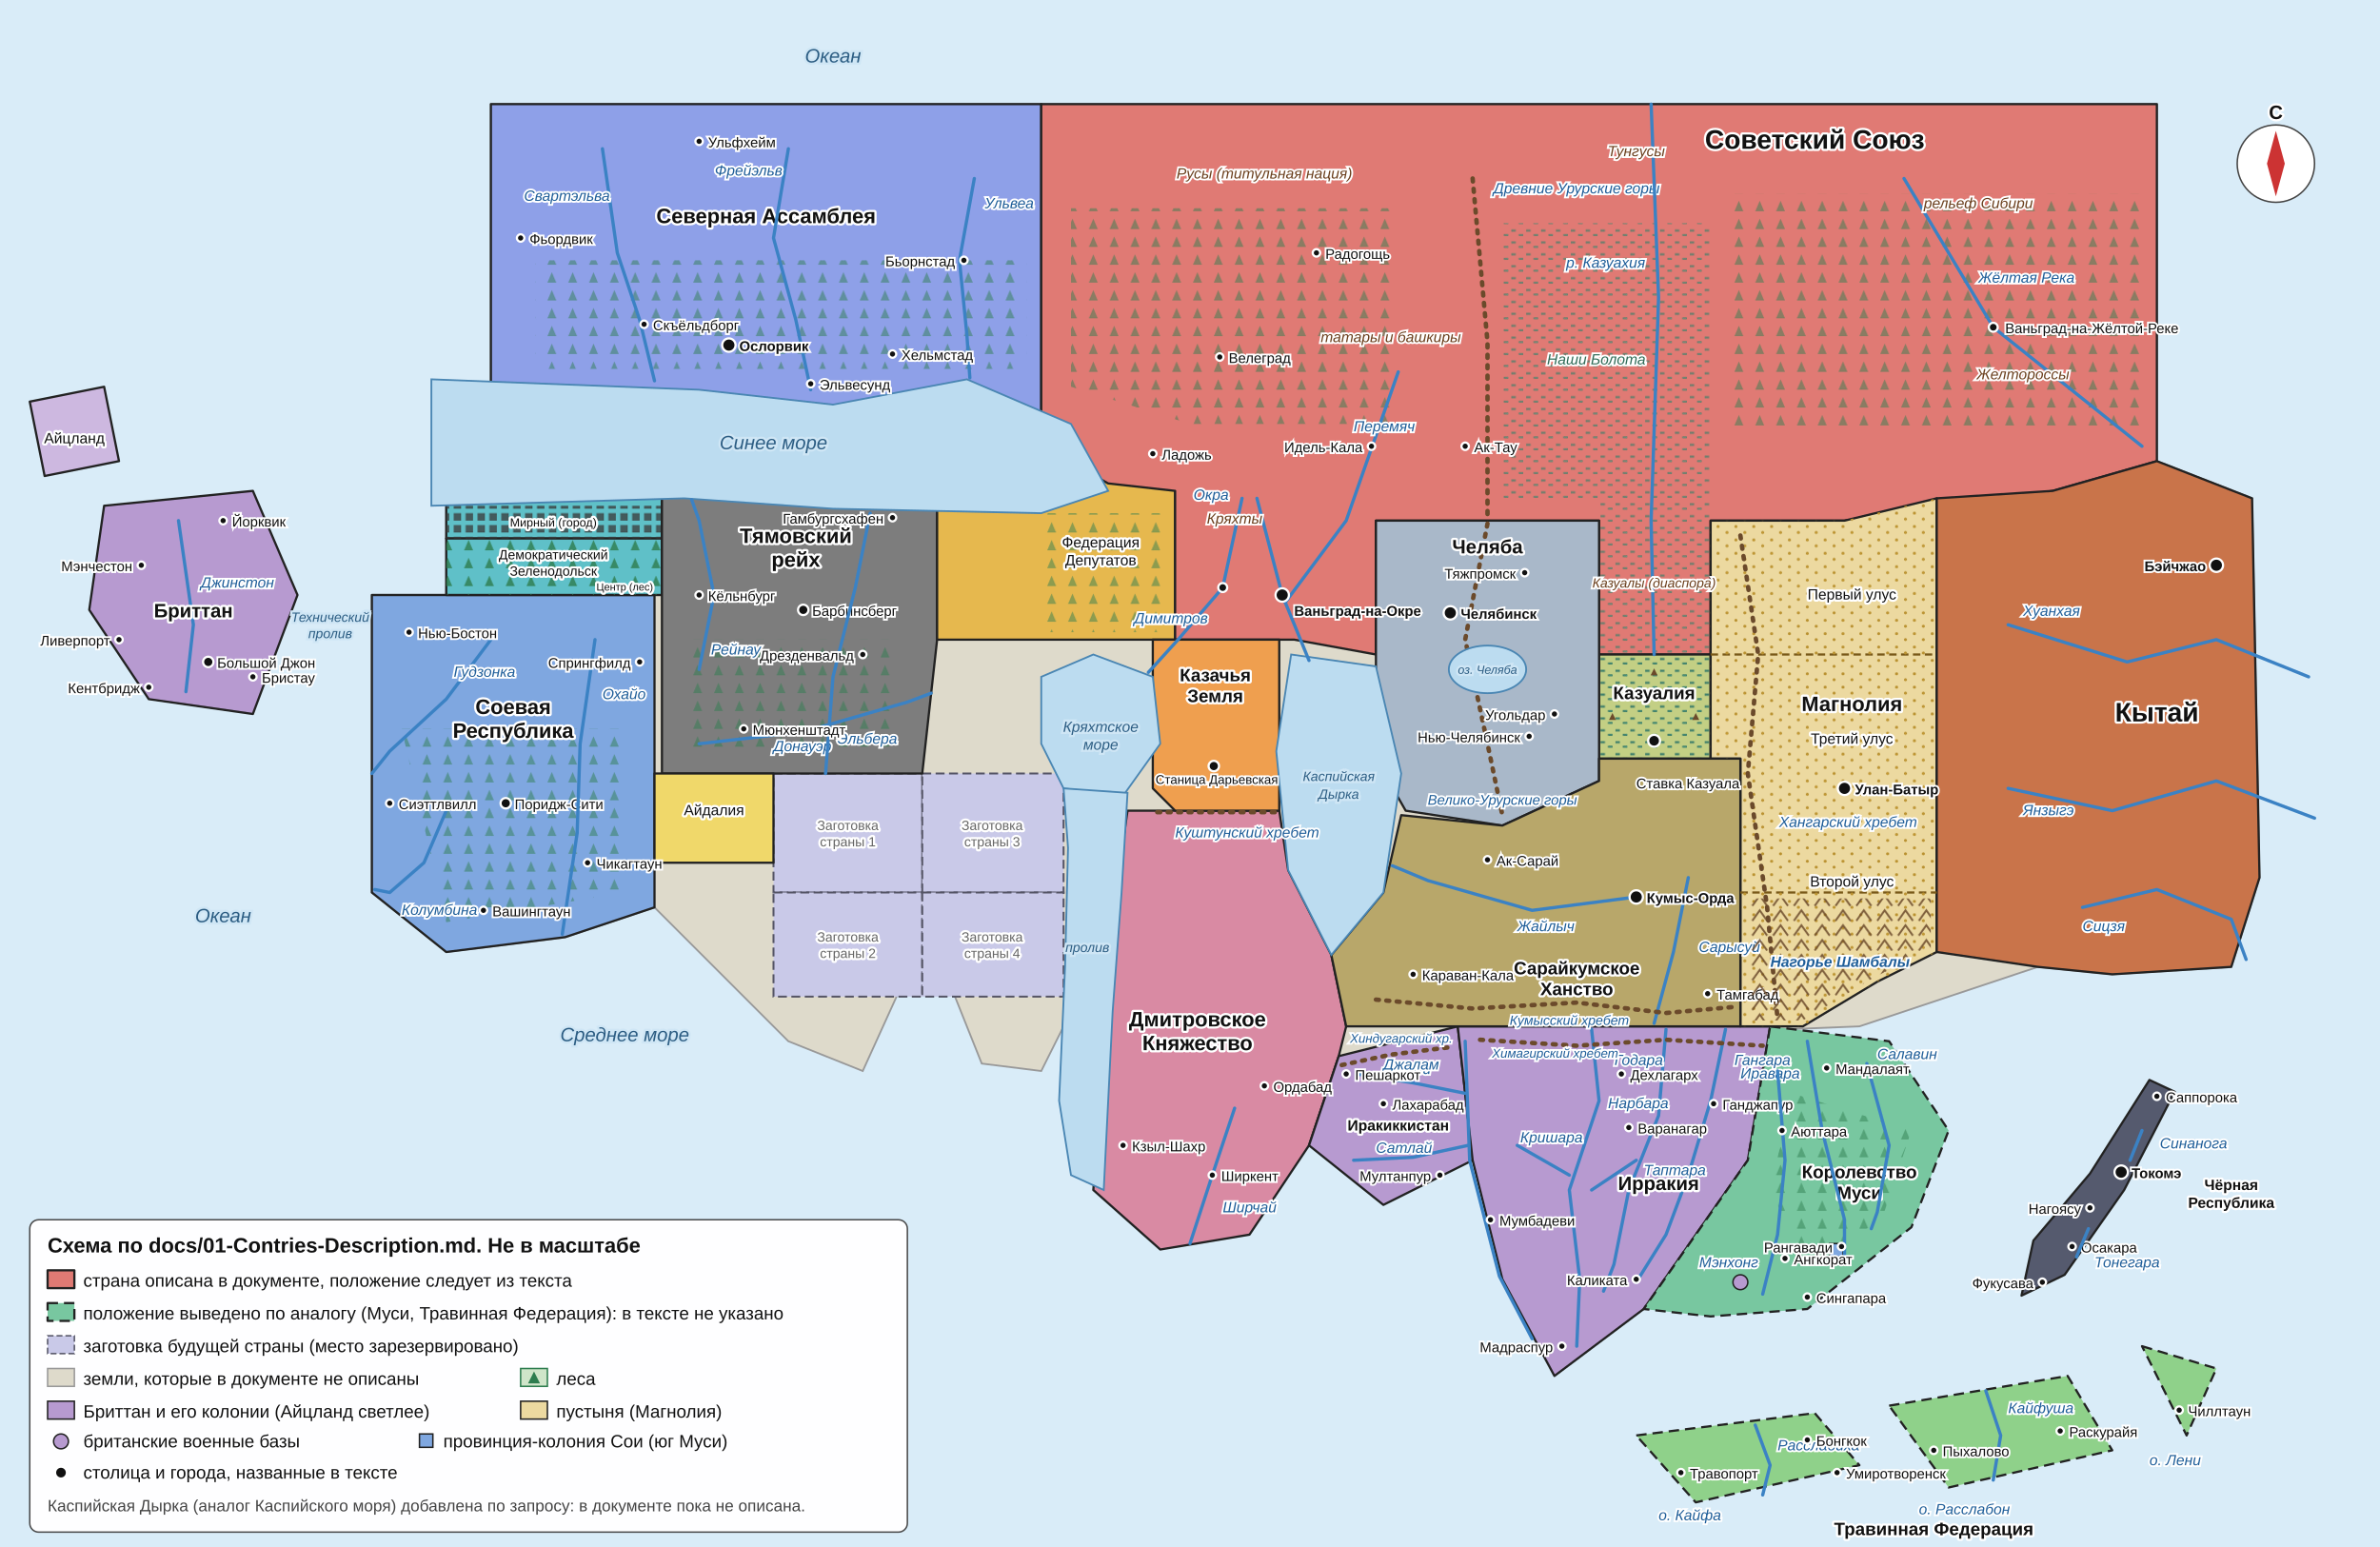
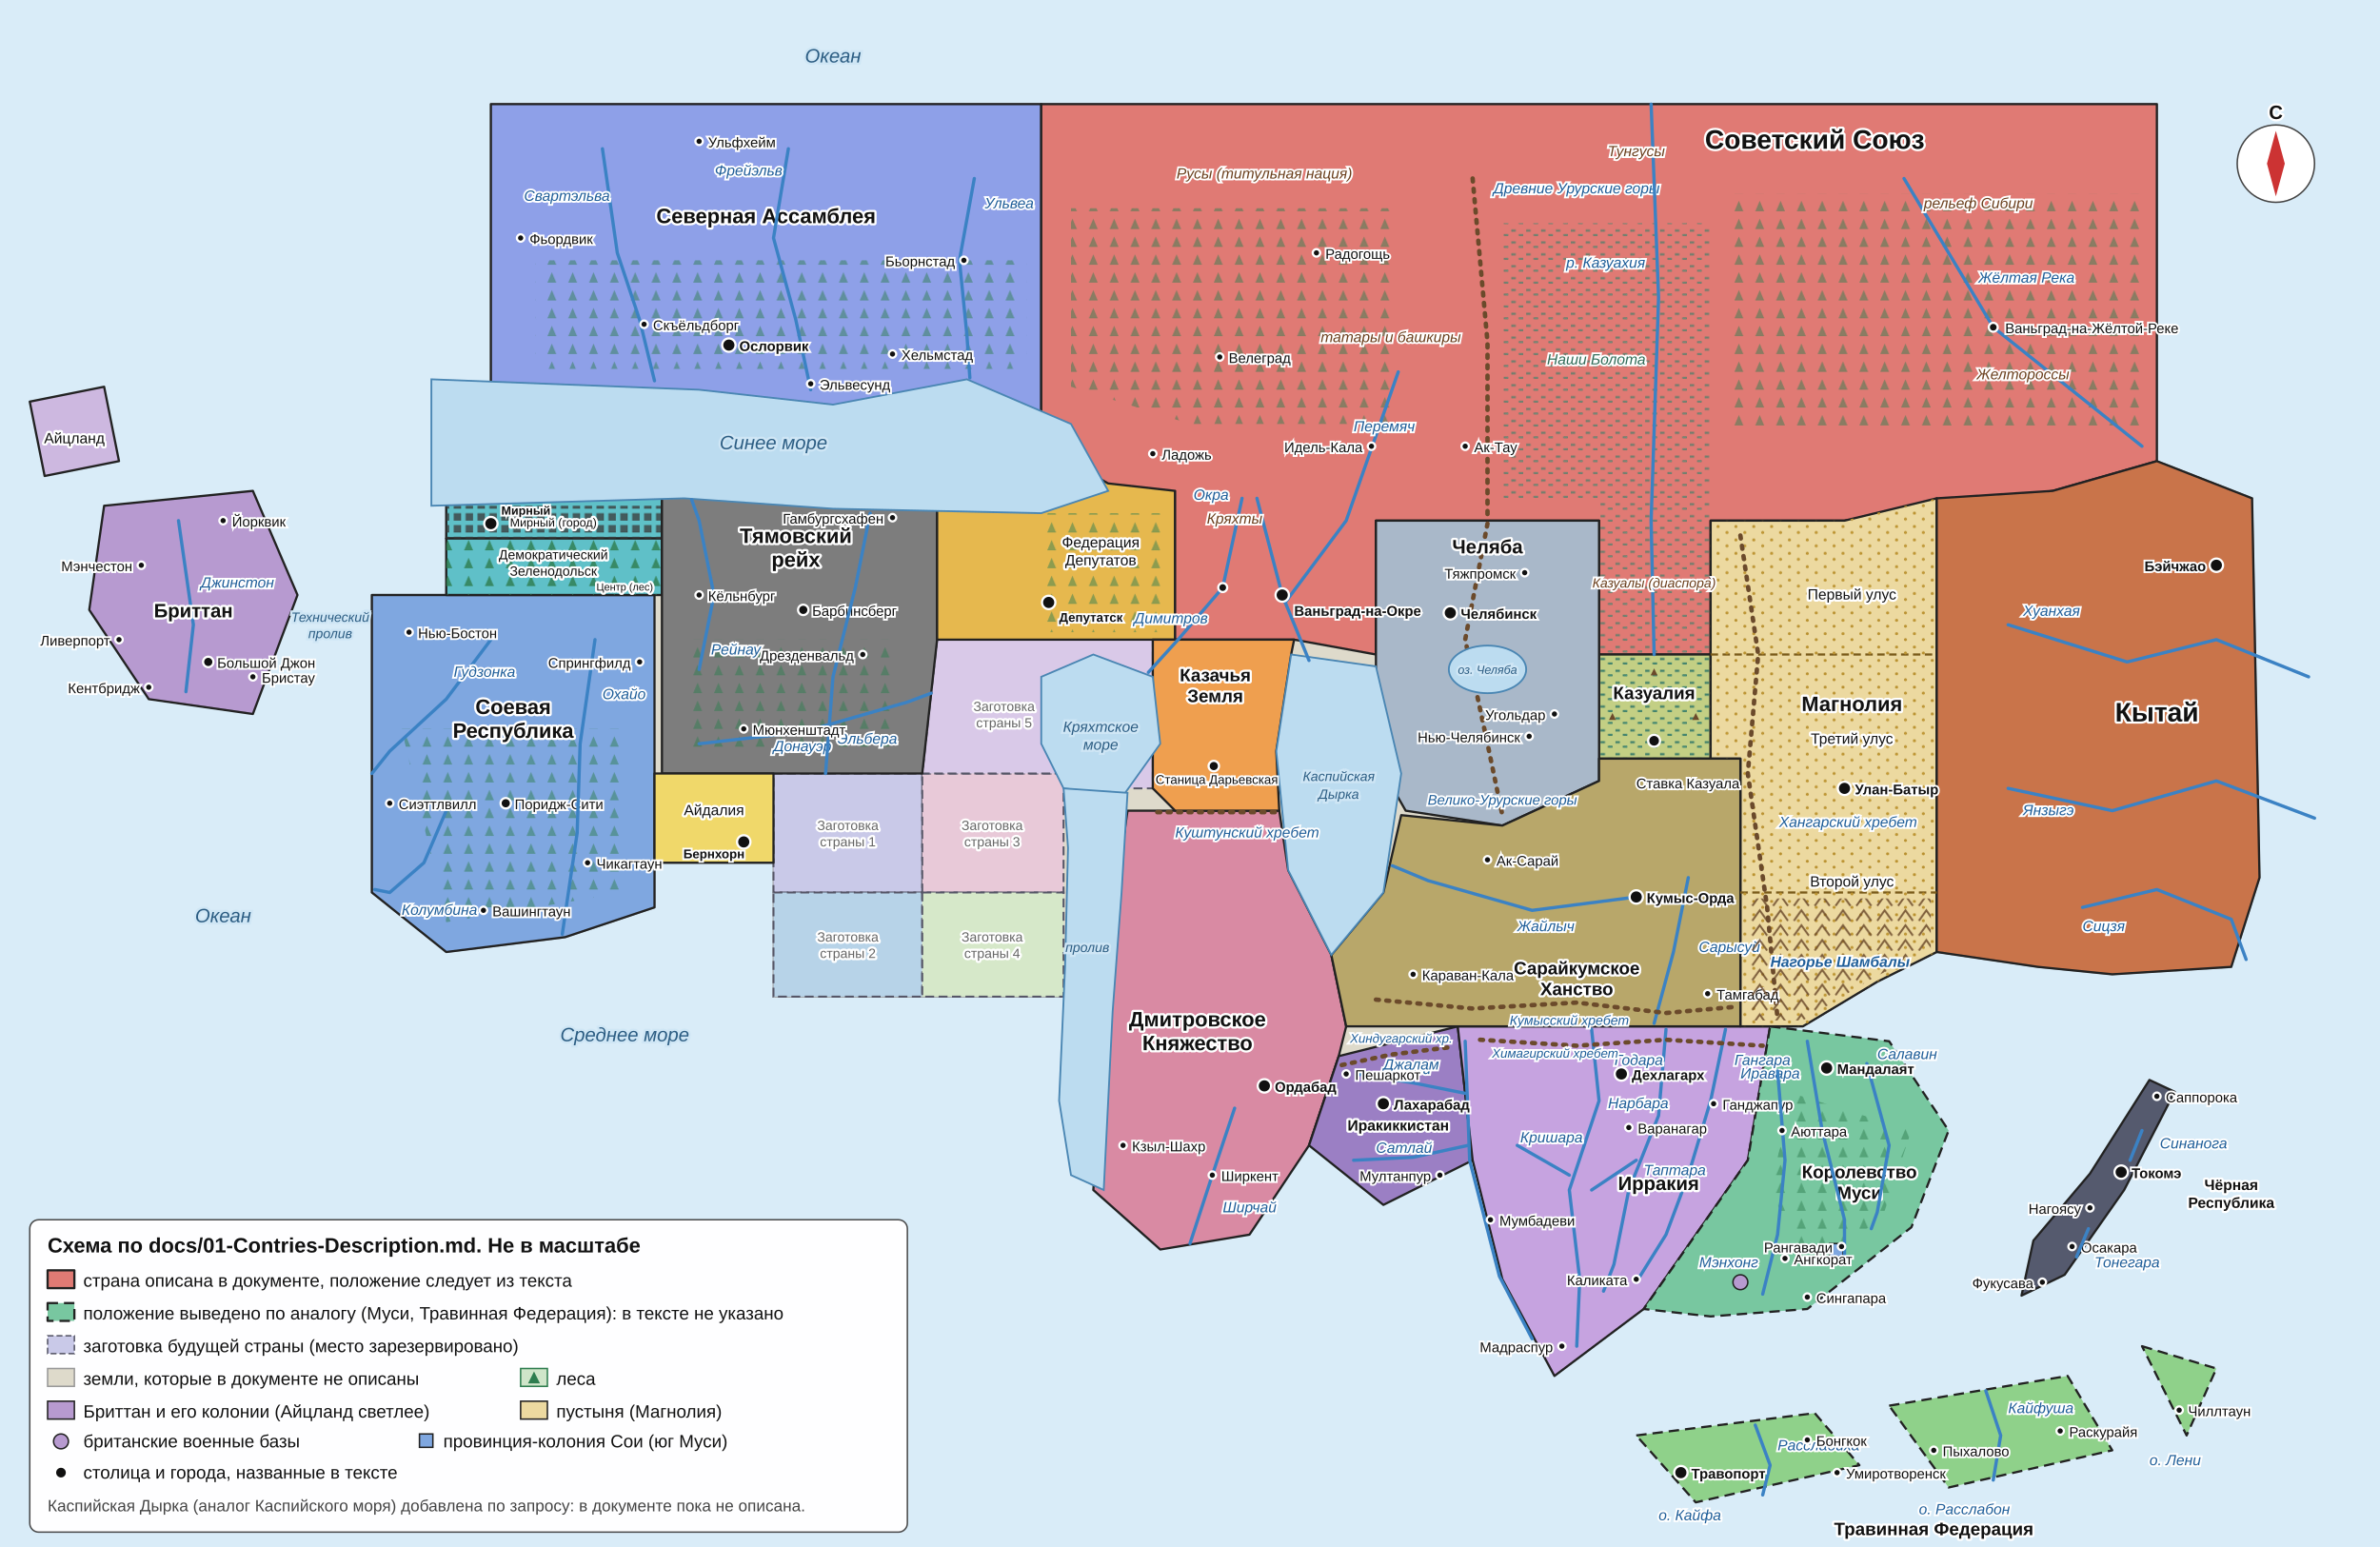
<svg xmlns="http://www.w3.org/2000/svg" viewBox="0 0 1600 1040" width="1600" height="1040" font-family="Segoe UI, Arial, sans-serif">
  <defs>
    <pattern id="swamp" width="10" height="8" patternUnits="userSpaceOnUse">
      <path d="M1 6 h3 M6 3 h3" stroke="#3f7f6a" stroke-width="1.4" fill="none" />
    </pattern>
    <pattern id="forest" width="14" height="12" patternUnits="userSpaceOnUse">
      <path d="M4 10 L7 3 L10 10 Z" fill="#2e7d4f" opacity="0.8" />
    </pattern>
    <pattern id="city" width="8" height="8" patternUnits="userSpaceOnUse">
      <rect x="1" y="1" width="5" height="5" fill="#3a3a3a" opacity="0.75" />
    </pattern>
    <pattern id="desert" width="12" height="9" patternUnits="userSpaceOnUse">
      <circle cx="3" cy="3" r="1" fill="#b8902f" />
      <circle cx="9" cy="7" r="1" fill="#b8902f" />
    </pattern>
    <pattern id="mount" width="14" height="10" patternUnits="userSpaceOnUse">
      <path d="M2 9 L7 2 L12 9" stroke="#6b4a2b" stroke-width="1.3" fill="none" />
    </pattern>
    <style>
      .c { stroke:#222; stroke-width:1.5; stroke-linejoin:round; }
      .inf { stroke-dasharray:7 4; }
      .men { fill:#ebebeb; stroke:#777; stroke-width:1.3; stroke-dasharray:2 3; }
      .t { text-anchor:middle; font-size:12px; fill:#111; paint-order:stroke; stroke:#fff; stroke-width:3px; stroke-linejoin:round; }
      .tag { font-weight:700; font-size:14px; }
      .big { font-size:18px; }
      .sm { font-size:10px; }
      .gr { fill:#666; }
      .sea { fill:#bcdcf0; stroke:#4a86b3; stroke-width:1.2; }
      .lbl { text-anchor:middle; font-style:italic; fill:#2c5d83; font-size:13px; paint-order:stroke; stroke:#cfe6f5; stroke-width:3px; }
      .river { fill:none; stroke:#3b82c4; stroke-width:2.2; stroke-linecap:round; stroke-linejoin:round; }
      .rl { font-size:10px; fill:#1f5e99; font-style:italic; paint-order:stroke; stroke:#fff; stroke-width:2.5px; }
      .mtn { fill:none; stroke:#6b4a2b; stroke-width:3; stroke-dasharray:2 5; stroke-linecap:round; }
      .eth { font-size:10px; fill:#6b3f1d; font-style:italic; text-anchor:middle; paint-order:stroke; stroke:#fff; stroke-width:2.5px; }
      .cap { fill:#111; stroke:#fff; stroke-width:1.5; }
      .cl { font-size:9.5px; fill:#111; paint-order:stroke; stroke:#fff; stroke-width:2.5px; }
    </style>
  </defs>
  <rect width="1600" height="1040" fill="#d9ecf8" />
  <text class="lbl" x="150" y="620" font-size="16">Океан</text>
  <text class="lbl" x="560" y="42" font-size="16">Океан</text>
  <polygon class="c" fill="#b79ad0" points="70,340 170,330 200,400 170,480 100,470 60,410" />
  <polygon class="c" fill="#cdb8e0" points="20,270 70,260 80,310 30,320" />
-   <polygon fill="#dedacb" stroke="#999" stroke-width="1.2" points="250,400 300,400 300,330 330,330 330,70 1450,70 1450,310 1514,335 1519,590 1500,650 1420,655 1370,650 1250,690 1000,700 900,710 870,650 780,670 740,640 700,720 660,715 630,640 630,610 580,720 530,700 470,640 440,610 380,630 300,640 250,600" />
+   <polygon fill="#dedacb" stroke="#999" stroke-width="1.2" points="250,400 300,400 300,330 330,330 330,70 1450,70 1450,310 1514,335 1519,590 1500,650 1420,655 1370,650 1302,640 1262,660 1212,690 1000,700 900,710 870,650 780,670 740,640 715,670 520,670 520,580 440,580 440,610 380,630 300,640 250,600" />
  <polygon class="c" fill="#555a6e" points="1445,726 1462,734 1428,800 1388,857 1359,871 1367,834 1405,789" />
  <polygon fill="#c9c9e8" stroke="#556" stroke-width="1.3" stroke-dasharray="6 3" points="520,520 620,520 620,600 520,600" />
  <text class="t sm gr" x="570" y="558" style="font-size:9px">Заготовка</text>
  <text class="t sm gr" x="570" y="569" style="font-size:9px">страны 1</text>
-   <polygon fill="#c9c9e8" stroke="#556" stroke-width="1.3" stroke-dasharray="6 3" points="620,520 715,520 715,600 620,600" />
+   <polygon fill="#e8c9d8" stroke="#556" stroke-width="1.3" stroke-dasharray="6 3" points="620,520 715,520 715,600 620,600" />
  <text class="t sm gr" x="667" y="558" style="font-size:9px">Заготовка</text>
  <text class="t sm gr" x="667" y="569" style="font-size:9px">страны 3</text>
-   <polygon fill="#c9c9e8" stroke="#556" stroke-width="1.3" stroke-dasharray="6 3" points="520,600 620,600 620,670 520,670" />
+   <polygon fill="#b7d3e8" stroke="#556" stroke-width="1.3" stroke-dasharray="6 3" points="520,600 620,600 620,670 520,670" />
  <text class="t sm gr" x="570" y="633" style="font-size:9px">Заготовка</text>
  <text class="t sm gr" x="570" y="644" style="font-size:9px">страны 2</text>
-   <polygon fill="#c9c9e8" stroke="#556" stroke-width="1.3" stroke-dasharray="6 3" points="620,600 715,600 715,670 620,670" />
+   <polygon fill="#d6e8c9" stroke="#556" stroke-width="1.3" stroke-dasharray="6 3" points="620,600 715,600 715,670 620,670" />
  <text class="t sm gr" x="667" y="633" style="font-size:9px">Заготовка</text>
  <text class="t sm gr" x="667" y="644" style="font-size:9px">страны 4</text>
+   <polygon fill="#d9c9e8" stroke="#556" stroke-width="1.3" stroke-dasharray="6 3" points="630,430 775,430 775,530 715,530 715,520 620,520" />
+   <text class="t sm gr" x="675" y="478" style="font-size:9px">Заготовка</text>
+   <text class="t sm gr" x="675" y="489" style="font-size:9px">страны 5</text>
  <polygon class="c" fill="#7fa7e0" points="250,400 440,400 440,610 380,630 300,640 250,600" />
  <polygon class="c" fill="#5fc0c8" points="300,330 445,330 445,362 300,362" />
  <polygon class="c" fill="#5fc0c8" points="300,362 445,362 445,400 300,400" />
  <polygon fill="url(#city)" points="300,340 445,340 445,362 300,362" />
  <polygon fill="url(#forest)" points="300,362 445,362 445,400 300,400" />
  <polygon class="c" fill="#7d7d7d" points="445,330 630,330 630,430 620,520 560,520 445,520" />
  <polygon class="c" fill="#f0d86a" points="440,520 520,520 520,580 440,580" />
  <polygon class="c" fill="#8ea0e8" points="330,70 700,70 700,300 330,300" />
  <polygon class="c" fill="#e6b84e" points="630,330 700,325 790,320 790,430 630,430" />
  <polygon class="c" fill="#e07a74" points="700,70 1450,70 1450,310 1380,330 1240,350 1150,350 1150,440 1075,440 1075,350 925,350 925,440 870,430 790,430 790,330 745,325 700,300" />
  <polygon fill="url(#swamp)" opacity="0.7" points="1010,150 1150,150 1150,335 1010,335" />
  <polygon fill="url(#swamp)" opacity="0.7" points="1075,335 1150,335 1150,440 1075,440" />
  <polygon class="c" fill="#d98aa3" points="758,545 860,545 866,585 895,642 905,690 900,710 880,770 840,830 780,840 735,800 745,680 750,600" />
-   <polygon class="c" fill="#ef9f4f" points="775,430 860,430 860,545 790,545 775,530" />
+   <polygon class="c" fill="#ef9f4f" points="775,430 870,430 868,440 858,505 860,545 790,545 775,530" />
  <polygon class="c" fill="#c3cf84" points="1075,440 1150,440 1150,510 1075,510" />
  <polygon fill="url(#swamp)" points="1075,440 1150,440 1150,510 1075,510" />
  <polygon class="c" fill="#a9b8c9" points="925,350 1075,350 1075,525 1010,555 945,545 925,510" />
-   <polygon class="c" fill="#b79ad0" points="900,710 980,690 990,780 930,810 880,770" />
-   <polygon class="c" fill="#b79ad0" points="980,690 1190,690 1175,780 1105,880 1045,925 1010,860 990,780" />
+   <polygon class="c" fill="#9b7fc4" points="900,710 980,690 990,780 930,810 880,770" />
+   <polygon class="c" fill="#c6a3e0" points="980,690 1190,690 1175,780 1105,880 1045,925 1010,860 990,780" />
  <polygon class="c inf" fill="#78c7a0" points="1190,690 1270,700 1310,760 1285,825 1215,880 1150,885 1105,880 1175,780" />
  <g class="c inf" fill="#8fd18a">
    <polygon points="1100,965 1220,950 1250,985 1140,1010" />
    <polygon points="1270,945 1390,925 1420,975 1310,1000" />
    <polygon points="1440,905 1490,920 1470,965" />
  </g>
  <polygon class="c" fill="#ecd9a0" points="1150,350 1240,350 1302,335 1302,640 1262,660 1212,690 1170,690 1170,510 1150,510" />
  <polygon class="c" fill="#b8a76a" points="942,548 1010,555 1075,525 1075,510 1170,510 1170,690 980,690 905,690 895,642 930,600" />
  <polygon class="c" fill="#c9744a" points="1302,335 1380,330 1450,310 1514,335 1519,590 1500,650 1420,655 1370,650 1302,640" />
  <path d="M1150,440 L1302,440 M1170,600 L1302,600" stroke="#7a5a1a" stroke-width="1.5" stroke-dasharray="5 3" fill="none" />
  <polygon fill="url(#desert)" points="1150,350 1240,350 1302,335 1302,640 1262,660 1212,690 1170,690 1170,510 1150,510" />
  <g opacity="0.6">
    <polygon fill="url(#forest)" points="360,175 690,175 690,248 360,248" />
    <polygon fill="url(#forest)" points="720,140 940,140 940,285 800,285 720,260" />
    <polygon fill="url(#forest)" points="1160,130 1440,130 1440,290 1160,290" />
    <polygon fill="url(#forest)" points="700,345 780,345 780,425 700,425" />
    <polygon fill="url(#forest)" points="460,430 600,430 600,505 460,505" />
    <polygon fill="url(#forest)" points="270,490 420,490 420,600 300,620" />
    <polygon fill="url(#forest)" points="1205,735 1285,760 1265,820 1215,850 1190,800" />
  </g>
  <polygon class="sea" points="290,255 470,262 560,272 650,255 720,285 745,330 700,345 560,342 460,335 290,340" />
  <polygon class="sea" points="700,455 735,440 775,455 780,500 755,535 715,530 700,500" />
  <polygon class="sea" points="868,440 925,448 942,520 930,600 895,642 866,585 858,505" />
  <polygon class="sea" points="715,530 758,533 754,600 748,680 742,800 720,790 712,740 716,650 718,570" />
  <text class="lbl" x="520" y="302">Синее море</text>
  <text class="lbl" style="font-size:10px" x="740" y="492">Кряхтское</text>
  <text class="lbl" style="font-size:10px" x="740" y="504">море</text>
  <text class="lbl" style="font-size:9px" x="900" y="525">Каспийская</text>
  <text class="lbl" style="font-size:9px" x="900" y="537">Дырка</text>
  <text class="lbl" x="420" y="700">Среднее море</text>
  <text class="lbl" style="font-size:9px" x="222" y="418">Технический</text>
  <text class="lbl" style="font-size:9px" x="222" y="429">пролив</text>
  <text class="lbl" style="font-size:9px" x="731" y="640">пролив</text>
  <path class="mtn" d="M990,120 L1000,230 L1000,350" />
  <path class="mtn" d="M778,546 L860,546" />
  <path class="mtn" d="M1000,352 L985,430 L1000,500 L1010,548" />
  <path class="mtn" d="M1170,360 L1182,440 L1175,520 L1188,610 L1195,685" />
  <text class="rl" x="1196" y="556">Хангарский хребет</text>
  <text class="rl" x="1010" y="541" style="font-size:9.5px;text-anchor:middle">Велико-Урурские горы</text>
  <text class="rl" x="1004" y="130">Древние Урурские горы</text>
  <text class="rl" x="790" y="563">Куштунский хребет</text>
  <text class="rl" x="1040" y="245" style="fill:#2f6b57">Наши Болота</text>
  <text x="1112" y="454" font-size="8" fill="#6b4a2b" text-anchor="middle">▲</text>
  <text x="1084" y="484" font-size="8" fill="#6b4a2b" text-anchor="middle">▲</text>
  <text x="1140" y="484" font-size="8" fill="#6b4a2b" text-anchor="middle">▲</text>
  <path class="river" d="M1112,440 L1110,350 L1115,200 L1110,70" />
  <text class="rl" x="1106" y="180" style="text-anchor:end">р. Казуахия</text>
  <path class="river" d="M845,335 L862,400 L880,444" />
  <text class="rl" x="826" y="336" style="text-anchor:end">Окра</text>
  <path class="river" d="M940,250 L905,350 L864,405" />
  <text class="rl" x="910" y="290">Перемяч</text>
  <path class="river" d="M835,335 L822,395 L792,430 L772,452" />
  <text class="rl" x="812" y="419" style="text-anchor:end">Димитров</text>
  <path class="river" d="M1280,120 L1340,220 L1440,300" />
  <text class="rl" x="1330" y="190">Жёлтая Река</text>
  <path class="river" d="M985,700 L988,780 L1008,858 L1030,900" />
  <text class="rl" x="962" y="722" style="text-anchor:end">Инди</text>
  <path class="river" d="M1070,692 L1075,740 L1055,800 L1062,860 L1060,905" />
  <path class="river" d="M1120,692 L1115,750 L1095,800 L1085,850 L1078,868" />
  <path class="river" d="M1160,692 L1150,740 L1135,790 L1120,830 L1100,862" />
  <path class="river" d="M1020,770 L1055,790" />
  <path class="river" d="M1100,780 L1070,800" />
  <path class="river" d="M120,350 L130,420 L125,465" />
  <text class="rl" x="135" y="395">Джинстон</text>
  <text class="eth" x="850" y="120">Русы (титульная нация)</text>
  <text class="eth" x="1100" y="105">Тунгусы</text>
  <text class="eth" x="935" y="230">татары и башкиры</text>
  <text class="eth" x="1360" y="255">Желтороссы</text>
  <text class="eth" x="1330" y="140">рельеф Сибири</text>
  <text class="eth" x="830" y="352">Кряхты</text>
  <text class="eth" x="1112" y="395" style="font-size:9px">Казуалы (диаспора)</text>
  <text class="t tag big" x="1220" y="100">Советский Союз</text>
  <text class="t tag" x="515" y="150">Северная Ассамблея</text>
  <text class="t sm" x="372" y="376" style="font-size:9px">Демократический</text>
  <text class="t sm" x="372" y="387" style="font-size:9px">Зеленодольск</text>
  <text class="t" x="372" y="354" style="font-size:8px">Мирный (город)</text>
  <text class="t" x="420" y="397" style="font-size:7px">Центр (лес)</text>
  <text class="t tag" x="345" y="480">Соевая</text>
  <text class="t tag" x="345" y="496">Республика</text>
  <text class="t tag" x="535" y="365">Тямовский</text>
  <text class="t tag" x="535" y="381">рейх</text>
  <text class="t sm" x="480" y="548">Айдалия</text>
  <text class="t sm" x="740" y="368">Федерация</text>
  <text class="t sm" x="740" y="380">Депутатов</text>
  <text class="t tag" x="817" y="458" style="font-size:12px">Казачья</text>
  <text class="t tag" x="817" y="472" style="font-size:12px">Земля</text>
  <text class="t sm gr" x="700" y="485" style="text-anchor:end;display:none">.</text>
  <text class="t sm" x="1500" y="800" style="font-weight:700">Чёрная</text>
  <text class="t sm" x="1500" y="812" style="font-weight:700">Республика</text>
  <text class="t tag" x="805" y="690">Дмитровское</text>
  <text class="t tag" x="805" y="706">Княжество</text>
  <text class="t tag" x="1112" y="470" style="font-size:12px">Казуалия</text>
  <text class="t tag" x="940" y="760" style="font-size:10px">Иракиккистан</text>
  <text class="t tag" x="1115" y="800" style="font-size:13px">Ирракия</text>
  <text class="t tag" x="1250" y="792" style="font-size:12px">Королевство</text>
  <text class="t tag" x="1250" y="806" style="font-size:12px">Муси</text>
  <text class="t tag" x="1300" y="1032" style="font-size:12px">Травинная Федерация</text>
  <text class="t tag" x="130" y="415" style="font-size:13px">Бриттан</text>
  <text class="t sm" x="50" y="298">Айцланд</text>
  <text class="t tag" x="1000" y="372" style="font-size:13px">Челяба</text>
  <circle class="cap" cx="1112" cy="498" r="4" />
  <text class="cl" x="1100" y="530">Ставка Казуала</text>
  <circle class="cap" cx="862" cy="400" r="4.5" />
  <text class="cl" x="870" y="414" style="font-weight:700">Ваньград-на-Окре</text>
  <circle class="cap" cx="822" cy="395" r="3" />
  <text class="cl" x="640" y="430" style="display:none">.</text>
  <circle class="cap" cx="1340" cy="220" r="3" />
  <text class="cl" x="1348" y="224">Ваньград-на-Жёлтой-Реке</text>
  <circle class="cap" cx="816" cy="515" r="3.5" />
  <text class="cl" x="818" y="527" style="text-anchor:middle;font-size:8.5px">Станица Дарьевская</text>
  <circle class="cap" cx="140" cy="445" r="3.5" />
  <text class="cl" x="146" y="449">Большой Джон</text>
  <circle class="cap" cx="540" cy="410" r="3.5" />
  <text class="cl" x="546" y="414">Барбинсберг</text>
  <circle class="cap" cx="340" cy="540" r="3.5" />
  <text class="cl" x="346" y="544">Поридж-Сити</text>
  <circle cx="1170" cy="862" r="5" fill="#b79ad0" stroke="#222" />
  <rect x="1230" y="836" width="9" height="9" fill="#7fa7e0" stroke="#222" />
  <path class="river" d="M405,100 L415,170 L430,215 L440,256" />
  <text class="rl" x="410" y="135" style="text-anchor:end">Свартэльва</text>
  <path class="river" d="M530,100 L520,160 L535,215 L545,262" />
  <text class="rl" x="526" y="118" style="text-anchor:end">Фрейэльв</text>
  <path class="river" d="M655,120 L645,175 L650,225 L652,254" />
  <text class="rl" x="662" y="140">Ульвеа</text>
  <circle class="cap" cx="433" cy="218" r="2.5" />
  <text class="cl" x="439" y="222">Скъёльдборг</text>
  <circle class="cap" cx="545" cy="258" r="2.5" />
  <text class="cl" x="551" y="262">Эльвесунд</text>
  <circle class="cap" cx="350" cy="160" r="2.5" />
  <text class="cl" x="356" y="164">Фьордвик</text>
  <circle class="cap" cx="470" cy="95" r="2.5" />
  <text class="cl" x="476" y="99">Ульфхейм</text>
  <circle class="cap" cx="600" cy="238" r="2.5" />
  <text class="cl" x="606" y="242">Хельмстад</text>
  <circle class="cap" cx="648" cy="175" r="2.5" />
  <text class="cl" x="642" y="179" style="text-anchor:end">Бьорнстад</text>
  <circle class="cap" cx="775" cy="305" r="2.5" />
  <text class="cl" x="781" y="309">Ладожь</text>
  <circle class="cap" cx="820" cy="240" r="2.5" />
  <text class="cl" x="826" y="244">Велеград</text>
  <circle class="cap" cx="885" cy="170" r="2.5" />
  <text class="cl" x="891" y="174">Радогощь</text>
  <circle class="cap" cx="985" cy="300" r="2.5" />
  <text class="cl" x="991" y="304">Ак-Тау</text>
  <circle class="cap" cx="922" cy="300" r="2.5" />
  <text class="cl" x="916" y="304" style="text-anchor:end">Идель-Кала</text>
  <ellipse class="sea" cx="1000" cy="450" rx="26" ry="16" />
  <text class="lbl" style="font-size:8px" x="1000" y="453">оз. Челяба</text>
  <circle class="cap" cx="975" cy="412" r="4.5" />
  <text class="cl" x="982" y="416" style="font-weight:700">Челябинск</text>
  <circle class="cap" cx="1025" cy="385" r="2.5" />
  <text class="cl" x="1019" y="389" style="text-anchor:end">Тяжпромск</text>
  <circle class="cap" cx="1028" cy="495" r="2.5" />
  <text class="cl" x="1022" y="499" style="text-anchor:end">Нью-Челябинск</text>
  <circle class="cap" cx="1045" cy="480" r="2.5" />
  <text class="cl" x="1039" y="484" style="text-anchor:end">Угольдар</text>
  <path class="river" d="M912,722 L950,728 L985,735" />
  <text class="rl" x="930" y="719">Джалам</text>
  <path class="river" d="M910,780 L950,778 L987,770" />
  <text class="rl" x="925" y="775">Сатлай</text>
-   <circle class="cap" cx="930" cy="742" r="2.5" />
-   <text class="cl" x="936" y="746">Лахарабад</text>
+   <circle class="cap" cx="930" cy="742" r="4.5" />
+   <text class="cl" x="937" y="746" style="font-weight:700">Лахарабад</text>
  <circle class="cap" cx="905" cy="722" r="2.5" />
  <text class="cl" x="911" y="726">Пешаркот</text>
  <circle class="cap" cx="968" cy="790" r="2.5" />
  <text class="cl" x="962" y="794" style="text-anchor:end">Мултанпур</text>
  <text class="rl" x="1081" y="745">Нарбара</text>
  <text class="rl" x="1118" y="716" style="text-anchor:end">Годара</text>
  <text class="rl" x="1166" y="716" style="text-anchor:start">Гангара</text>
  <text class="rl" x="1022" y="768">Кришара</text>
  <text class="rl" x="1105" y="790">Таптара</text>
-   <circle class="cap" cx="1090" cy="722" r="2.5" />
-   <text class="cl" x="1096" y="726">Дехлагарх</text>
+   <circle class="cap" cx="1090" cy="722" r="4.5" />
+   <text class="cl" x="1097" y="726" style="font-weight:700">Дехлагарх</text>
  <circle class="cap" cx="1095" cy="758" r="2.5" />
  <text class="cl" x="1101" y="762">Варанагар</text>
  <circle class="cap" cx="1152" cy="742" r="2.5" />
  <text class="cl" x="1158" y="746">Ганджапур</text>
  <circle class="cap" cx="1002" cy="820" r="2.5" />
  <text class="cl" x="1008" y="824">Мумбадеви</text>
  <circle class="cap" cx="1100" cy="860" r="2.5" />
  <text class="cl" x="1094" y="864" style="text-anchor:end">Каликата</text>
  <circle class="cap" cx="1050" cy="905" r="2.5" />
  <text class="cl" x="1044" y="909" style="text-anchor:end">Мадраспур</text>
  <circle class="cap" cx="490" cy="232" r="4.5" />
  <text class="cl" x="497" y="236" style="font-weight:700">Ослорвик</text>
  <circle class="cap" cx="150" cy="350" r="2.5" />
  <text class="cl" x="156" y="354">Йорквик</text>
  <circle class="cap" cx="100" cy="462" r="2.5" />
  <text class="cl" x="94" y="466" style="text-anchor:end">Кентбридж</text>
  <circle class="cap" cx="80" cy="430" r="2.5" />
  <text class="cl" x="74" y="434" style="text-anchor:end">Ливерпорт</text>
  <circle class="cap" cx="95" cy="380" r="2.5" />
  <text class="cl" x="89" y="384" style="text-anchor:end">Мэнчестон</text>
  <circle class="cap" cx="170" cy="455" r="2.5" />
  <text class="cl" x="176" y="459">Бристау</text>
  <path class="river" d="M830,745 L815,790 L800,836" />
  <text class="rl" x="822" y="815">Ширчай</text>
-   <circle class="cap" cx="850" cy="730" r="2.5" />
-   <text class="cl" x="856" y="734">Ордабад</text>
+   <circle class="cap" cx="850" cy="730" r="4.5" />
+   <text class="cl" x="857" y="734" style="font-weight:700">Ордабад</text>
  <circle class="cap" cx="815" cy="790" r="2.5" />
  <text class="cl" x="821" y="794">Ширкент</text>
  <circle class="cap" cx="755" cy="770" r="2.5" />
  <text class="cl" x="761" y="774">Кзыл-Шахр</text>
  <path class="river" d="M1215,700 L1225,760 L1240,820 L1240,845" />
  <text class="rl" x="1210" y="725" style="text-anchor:end">Иравара</text>
  <path class="river" d="M1255,715 L1270,770 L1262,815 L1258,826" />
  <text class="rl" x="1262" y="712">Салавин</text>
  <path class="river" d="M1195,720 L1200,780 L1195,830 L1185,870" />
  <text class="rl" x="1182" y="852" style="text-anchor:end">Мэнхонг</text>
-   <circle class="cap" cx="1228" cy="718" r="2.5" />
-   <text class="cl" x="1234" y="722">Мандалаят</text>
+   <circle class="cap" cx="1228" cy="718" r="4.5" />
+   <text class="cl" x="1235" y="722" style="font-weight:700">Мандалаят</text>
  <circle class="cap" cx="1198" cy="760" r="2.5" />
  <text class="cl" x="1204" y="764">Аюттара</text>
  <circle class="cap" cx="1200" cy="846" r="2.5" />
  <text class="cl" x="1206" y="850">Ангкорат</text>
  <circle class="cap" cx="1215" cy="872" r="2.5" />
  <text class="cl" x="1221" y="876">Сингапара</text>
  <circle class="cap" cx="1238" cy="838" r="2.5" />
  <text class="cl" x="1232" y="842" style="text-anchor:end">Рангавади</text>
  <circle class="cap" cx="1240" cy="530" r="4.5" />
  <text class="cl" x="1247" y="534" style="font-weight:700">Улан-Батыр</text>
  <text class="t tag" x="1245" y="478" style="font-size:14px">Магнолия</text>
  <text class="t sm" x="1245" y="403">Первый улус</text>
  <text class="t sm" x="1245" y="500">Третий улус</text>
  <text class="t sm" x="1245" y="596">Второй улус</text>
  <text class="t tag big" x="1450" y="485">Кытай</text>
  <path class="river" d="M1180,958 L1190,985 L1185,1005" />
  <text class="rl" x="1195" y="975">Расслабиха</text>
  <path class="river" d="M1335,935 L1345,965 L1340,995" />
  <text class="rl" x="1350" y="950">Кайфуша</text>
-   <circle class="cap" cx="1130" cy="990" r="2.5" />
-   <text class="cl" x="1136" y="994">Травопорт</text>
+   <circle class="cap" cx="1130" cy="990" r="4.5" />
+   <text class="cl" x="1137" y="994" style="font-weight:700">Травопорт</text>
  <circle class="cap" cx="1215" cy="968" r="2.5" />
  <text class="cl" x="1221" y="972">Бонгкок</text>
  <circle class="cap" cx="1300" cy="975" r="2.5" />
  <text class="cl" x="1306" y="979">Пыхалово</text>
  <circle class="cap" cx="1385" cy="962" r="2.5" />
  <text class="cl" x="1391" y="966">Раскурайя</text>
  <circle class="cap" cx="1465" cy="948" r="2.5" />
  <text class="cl" x="1471" y="952">Чиллтаун</text>
  <circle class="cap" cx="1235" cy="990" r="2.5" />
  <text class="cl" x="1241" y="994">Умиротворенск</text>
  <text class="rl" x="1115" y="1022">о. Кайфа</text>
  <text class="rl" x="1290" y="1018">о. Расслабон</text>
  <text class="rl" x="1445" y="985">о. Лени</text>
  <path class="river" d="M330,430 L300,470 L262,505 L250,520" />
  <text class="rl" x="305" y="455">Гудзонка</text>
  <path class="river" d="M400,430 L390,500 L388,560 L378,628" />
  <text class="rl" x="405" y="470">Охайо</text>
  <path class="river" d="M300,545 L285,580 L262,600 L252,598" />
  <text class="rl" x="270" y="615">Колумбина</text>
  <circle class="cap" cx="275" cy="425" r="2.5" />
  <text class="cl" x="281" y="429">Нью-Бостон</text>
  <circle class="cap" cx="430" cy="445" r="2.5" />
  <text class="cl" x="424" y="449" style="text-anchor:end">Спрингфилд</text>
  <circle class="cap" cx="325" cy="612" r="2.5" />
  <text class="cl" x="331" y="616">Вашингтаун</text>
  <circle class="cap" cx="395" cy="580" r="2.5" />
  <text class="cl" x="401" y="584">Чикагтаун</text>
  <circle class="cap" cx="262" cy="540" r="2.5" />
  <text class="cl" x="268" y="544">Сиэттлвилл</text>
  <text class="t tag" x="1060" y="655" style="font-size:12px">Сарайкумское</text>
  <text class="t tag" x="1060" y="669" style="font-size:12px">Ханство</text>
  <path class="river" d="M1100,603 L1030,612 L960,592 L936,582" />
  <text class="rl" x="1020" y="626">Жайлыч</text>
  <path class="river" d="M1135,590 L1125,640 L1112,688" />
  <text class="rl" x="1142" y="640">Сарысуй</text>
  <circle class="cap" cx="1100" cy="603" r="4.5" />
  <text class="cl" x="1107" y="607" style="font-weight:700">Кумыс-Орда</text>
  <circle class="cap" cx="1000" cy="578" r="2.5" />
  <text class="cl" x="1006" y="582">Ак-Сарай</text>
  <circle class="cap" cx="1148" cy="668" r="2.5" />
  <text class="cl" x="1154" y="672">Тамгабад</text>
  <circle class="cap" cx="950" cy="655" r="2.5" />
  <text class="cl" x="956" y="659">Караван-Кала</text>
  <circle class="cap" cx="1450" cy="737" r="2.5" />
  <text class="cl" x="1456" y="741">Саппорока</text>
  <circle class="cap" cx="1426" cy="788" r="4.5" />
  <text class="cl" x="1433" y="792" style="font-weight:700">Токомэ</text>
  <circle class="cap" cx="1405" cy="812" r="2.5" />
  <text class="cl" x="1399" y="816" style="text-anchor:end">Нагоясу</text>
  <circle class="cap" cx="1393" cy="838" r="2.5" />
  <text class="cl" x="1399" y="842">Осакара</text>
  <circle class="cap" cx="1373" cy="862" r="2.5" />
  <text class="cl" x="1367" y="866" style="text-anchor:end">Фукусава</text>
  <path class="river" d="M1440,760 L1432,780" />
  <text class="rl" x="1452" y="772">Синанога</text>
  <path class="river" d="M1404,826 L1396,845" />
  <text class="rl" x="1408" y="852">Тонегара</text>
  <path class="river" d="M1350,420 L1430,445 L1490,430 L1552,455" />
  <text class="rl" x="1360" y="414">Хуанхая</text>
  <path class="river" d="M1350,530 L1420,545 L1490,525 L1556,550" />
  <text class="rl" x="1360" y="548">Янзыгэ</text>
  <path class="river" d="M1400,610 L1450,598 L1500,618 L1510,645" />
  <text class="rl" x="1400" y="626">Сицзя</text>
  <circle class="cap" cx="1490" cy="380" r="4.5" />
  <text class="cl" x="1483" y="384" style="font-weight:700;text-anchor:end">Бэйчжао</text>
  <polygon fill="url(#mount)" opacity="0.85" points="1175,604 1298,604 1298,638 1260,657 1212,686 1175,686" />
  <text class="rl" x="1237" y="650" style="font-weight:700;text-anchor:middle;font-size:10px">Нагорье Шамбалы</text>
  <path class="mtn" d="M925,672 L990,678 L1060,674 L1120,681 L1165,677" />
  <text class="rl" x="1055" y="689" style="font-size:9px;text-anchor:middle">Кумысский хребет</text>
  <path class="mtn" d="M995,699 L1060,703 L1120,699 L1185,703" />
  <text class="rl" x="1003" y="711" style="font-size:8.5px">Химагирский хребет</text>
  <path class="mtn" d="M902,716 L935,709 L975,704" />
  <text class="rl" x="942" y="701" style="font-size:8.5px;text-anchor:middle">Хиндугарский хр.</text>
  <path class="river" d="M470,500 L540,492 L610,472 L626,466" />
  <text class="rl" x="520" y="505">Донауэр</text>
  <path class="river" d="M470,450 L480,400 L470,350 L465,336" />
  <text class="rl" x="478" y="440" style="text-anchor:start">Рейнау</text>
  <path class="river" d="M555,520 L560,455 L575,395 L585,345" />
  <text class="rl" x="563" y="500">Эльбера</text>
  <circle class="cap" cx="470" cy="400" r="2.5" />
  <text class="cl" x="476" y="404">Кёльнбург</text>
  <circle class="cap" cx="580" cy="440" r="2.5" />
  <text class="cl" x="574" y="444" style="text-anchor:end">Дрезденвальд</text>
  <circle class="cap" cx="500" cy="490" r="2.5" />
  <text class="cl" x="506" y="494">Мюнхенштадт</text>
  <circle class="cap" cx="600" cy="348" r="2.5" />
  <text class="cl" x="594" y="352" style="text-anchor:end">Гамбургсхафен</text>
+   <circle class="cap" cx="330" cy="352" r="4.5" />
+   <text class="cl" x="337" y="346" style="font-weight:700;font-size:8px">Мирный</text>
+   <circle class="cap" cx="500" cy="566" r="4.5" />
+   <text class="cl" x="480" y="577" style="font-weight:700;font-size:8.5px;text-anchor:middle">Бернхорн</text>
+   <circle class="cap" cx="705" cy="405" r="4.5" />
+   <text class="cl" x="712" y="418" style="font-weight:700;font-size:8.5px">Депутатск</text>
  <g transform="translate(1530,110)">
    <circle r="26" fill="#fff" stroke="#444" />
    <path d="M0,-22 L6,0 L0,22 L-6,0 Z" fill="#c33" />
    <text class="t" y="-30" style="font-size:13px;font-weight:700">С</text>
  </g>
  <g transform="translate(20,820)">
    <rect width="590" height="210" rx="6" fill="#fff" stroke="#444" opacity="0.96" />
    <text x="12" y="22" font-size="14" font-weight="700" fill="#111">Схема по docs/01-Contries-Description.md. Не в масштабе</text>
    <rect x="12" y="34" width="18" height="12" class="c" fill="#e07a74" />
    <text x="36" y="45" font-size="12" fill="#111">страна описана в документе, положение следует из текста</text>
    <rect x="12" y="56" width="18" height="12" class="c inf" fill="#78c7a0" />
    <text x="36" y="67" font-size="12" fill="#111">положение выведено по аналогу (Муси, Травинная Федерация): в тексте не указано</text>
    <rect x="12" y="78" width="18" height="12" fill="#c9c9e8" stroke="#556" stroke-dasharray="4 2" />
    <text x="36" y="89" font-size="12" fill="#111">заготовка будущей страны (место зарезервировано)</text>
    <rect x="12" y="100" width="18" height="12" fill="#dedacb" stroke="#999" />
    <text x="36" y="111" font-size="12" fill="#111">земли, которые в документе не описаны</text>
    <rect x="12" y="122" width="18" height="12" fill="#b79ad0" stroke="#222" />
    <text x="36" y="133" font-size="12" fill="#111">Бриттан и его колонии (Айцланд светлее)</text>
    <circle cx="21" cy="149" r="5" fill="#b79ad0" stroke="#222" />
    <text x="36" y="153" font-size="12" fill="#111">британские военные базы</text>
    <rect x="262" y="144" width="9" height="9" fill="#7fa7e0" stroke="#222" />
    <text x="278" y="153" font-size="12" fill="#111">провинция-колония Сои (юг Муси)</text>
    <rect x="330" y="100" width="18" height="12" fill="#cfe5c9" stroke="#2e7d4f" />
    <path d="M335 110 L339 102 L343 110 Z" fill="#2e7d4f" />
    <text x="354" y="111" font-size="12" fill="#111">леса</text>
    <rect x="330" y="122" width="18" height="12" fill="#ecd9a0" stroke="#222" />
    <text x="354" y="133" font-size="12" fill="#111">пустыня (Магнолия)</text>
    <circle cx="21" cy="170" r="4" class="cap" />
    <text x="36" y="174" font-size="12" fill="#111">столица и города, названные в тексте</text>
    <text x="12" y="196" font-size="11" fill="#444">Каспийская Дырка (аналог Каспийского моря) добавлена по запросу: в документе пока не описана.</text>
  </g>
</svg>
